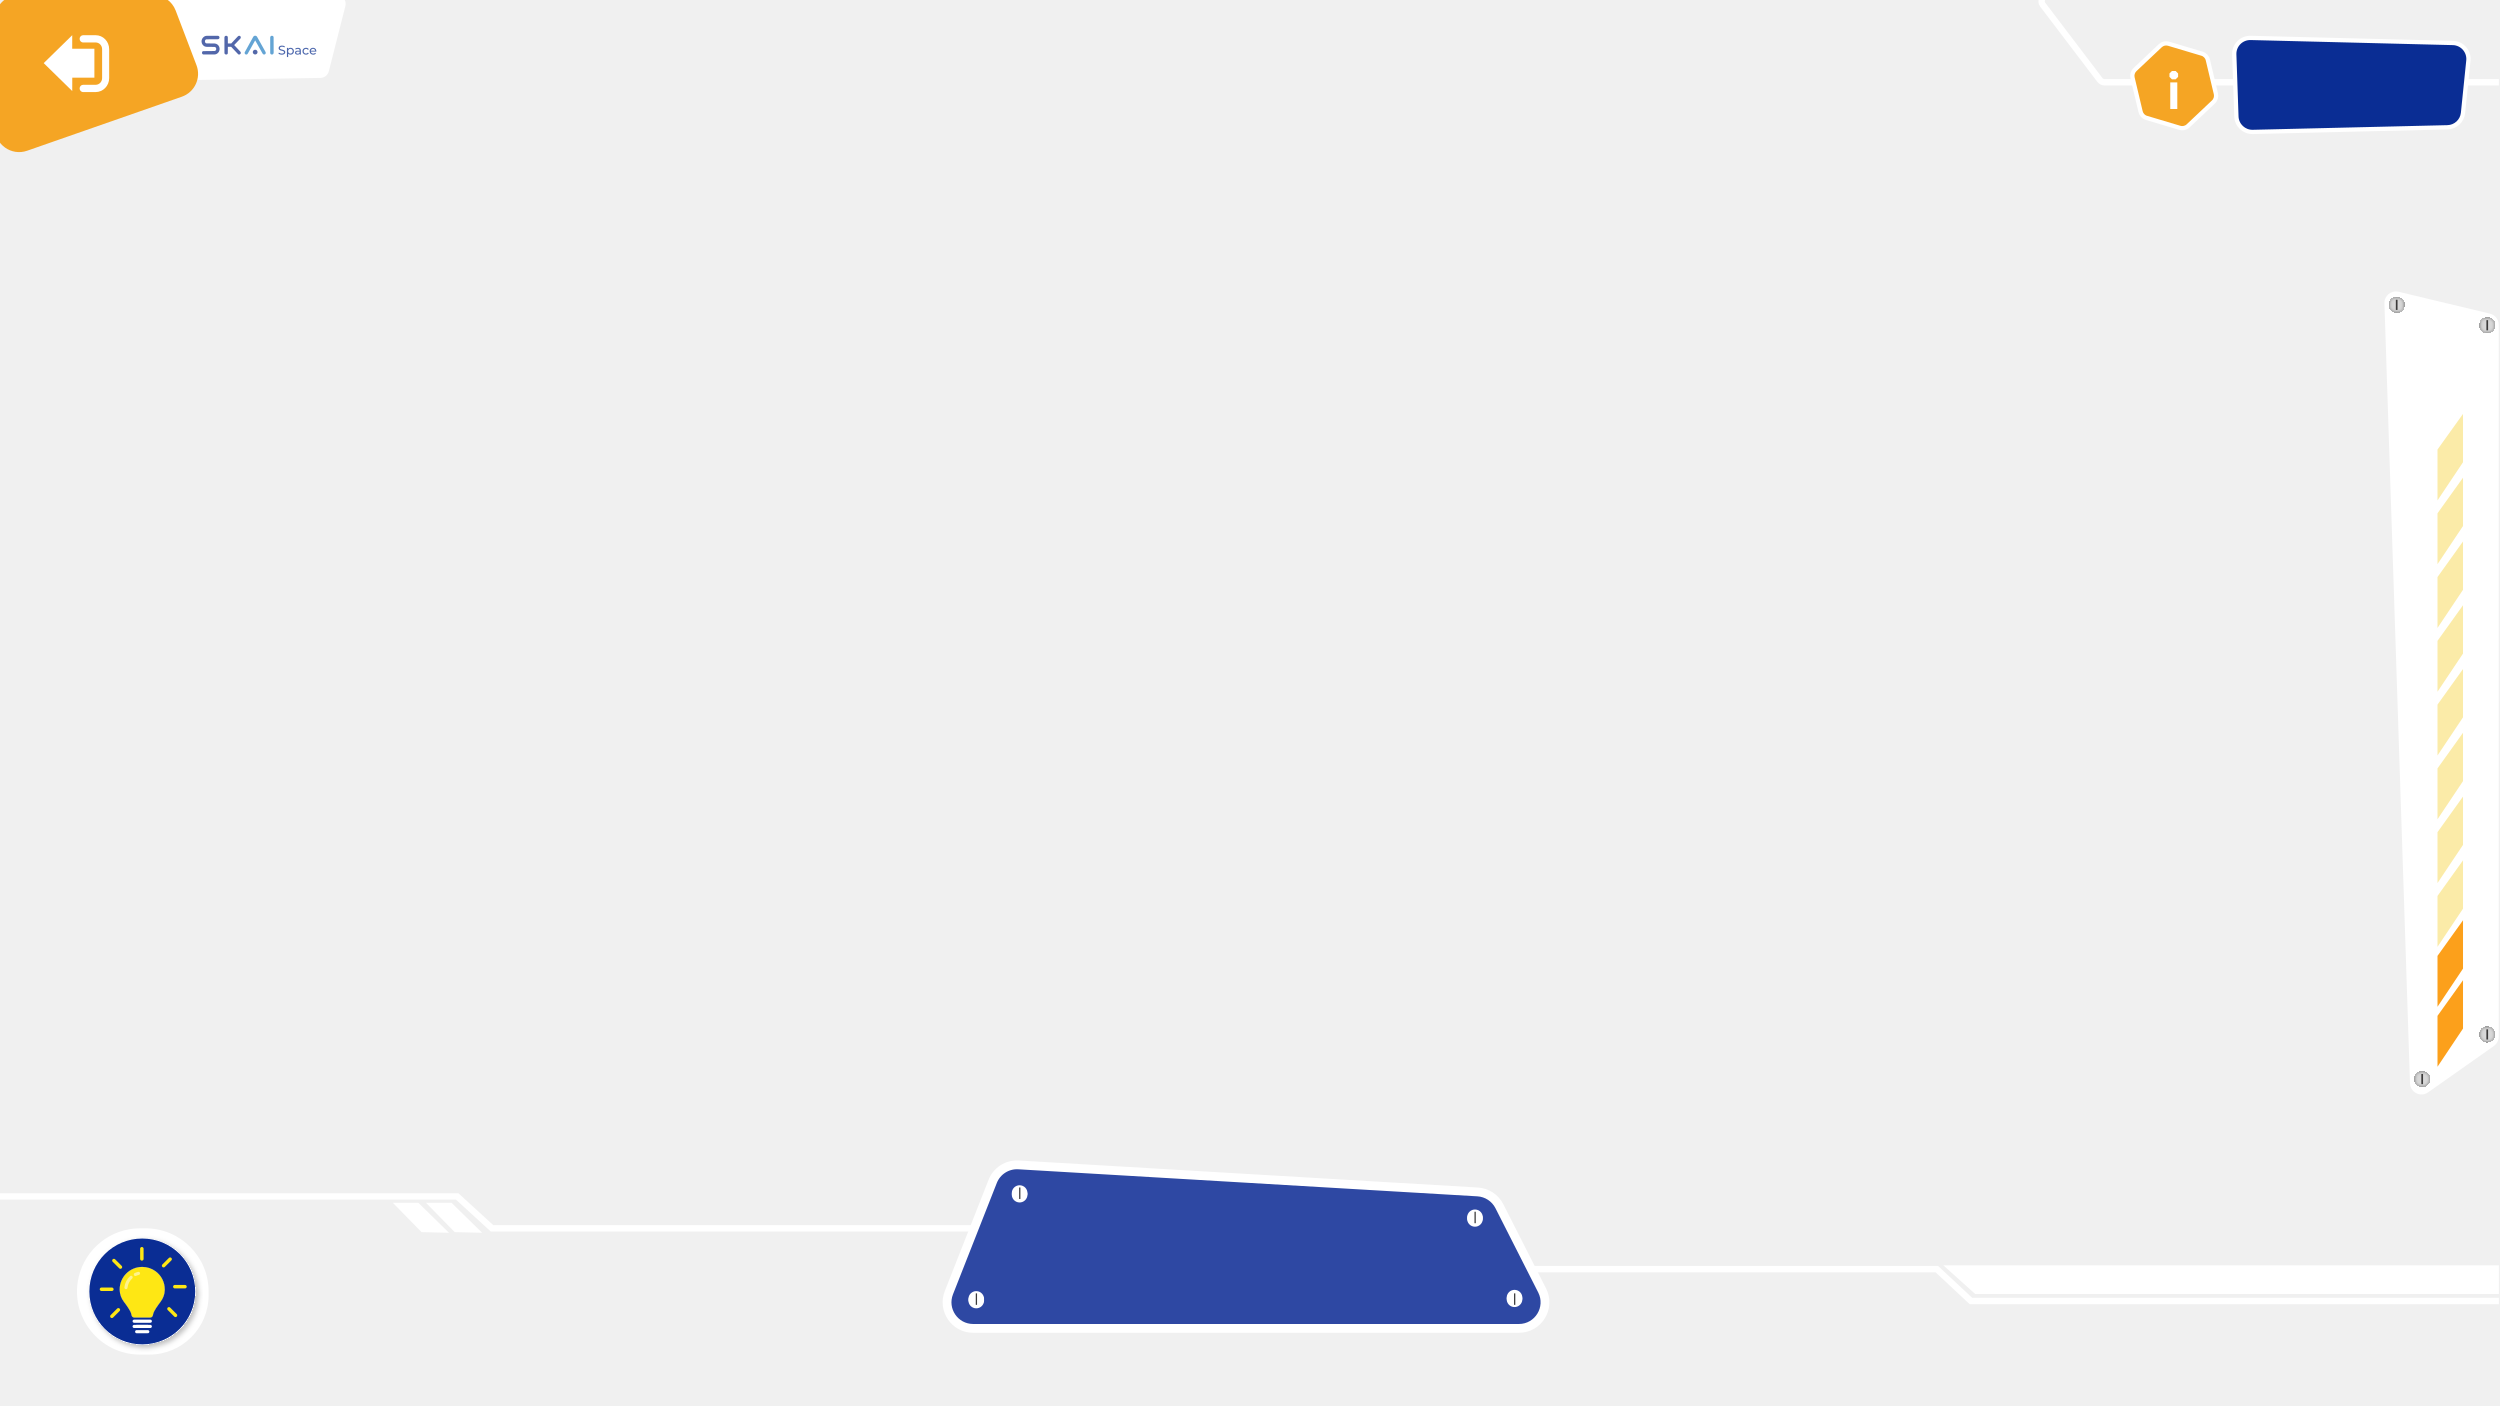
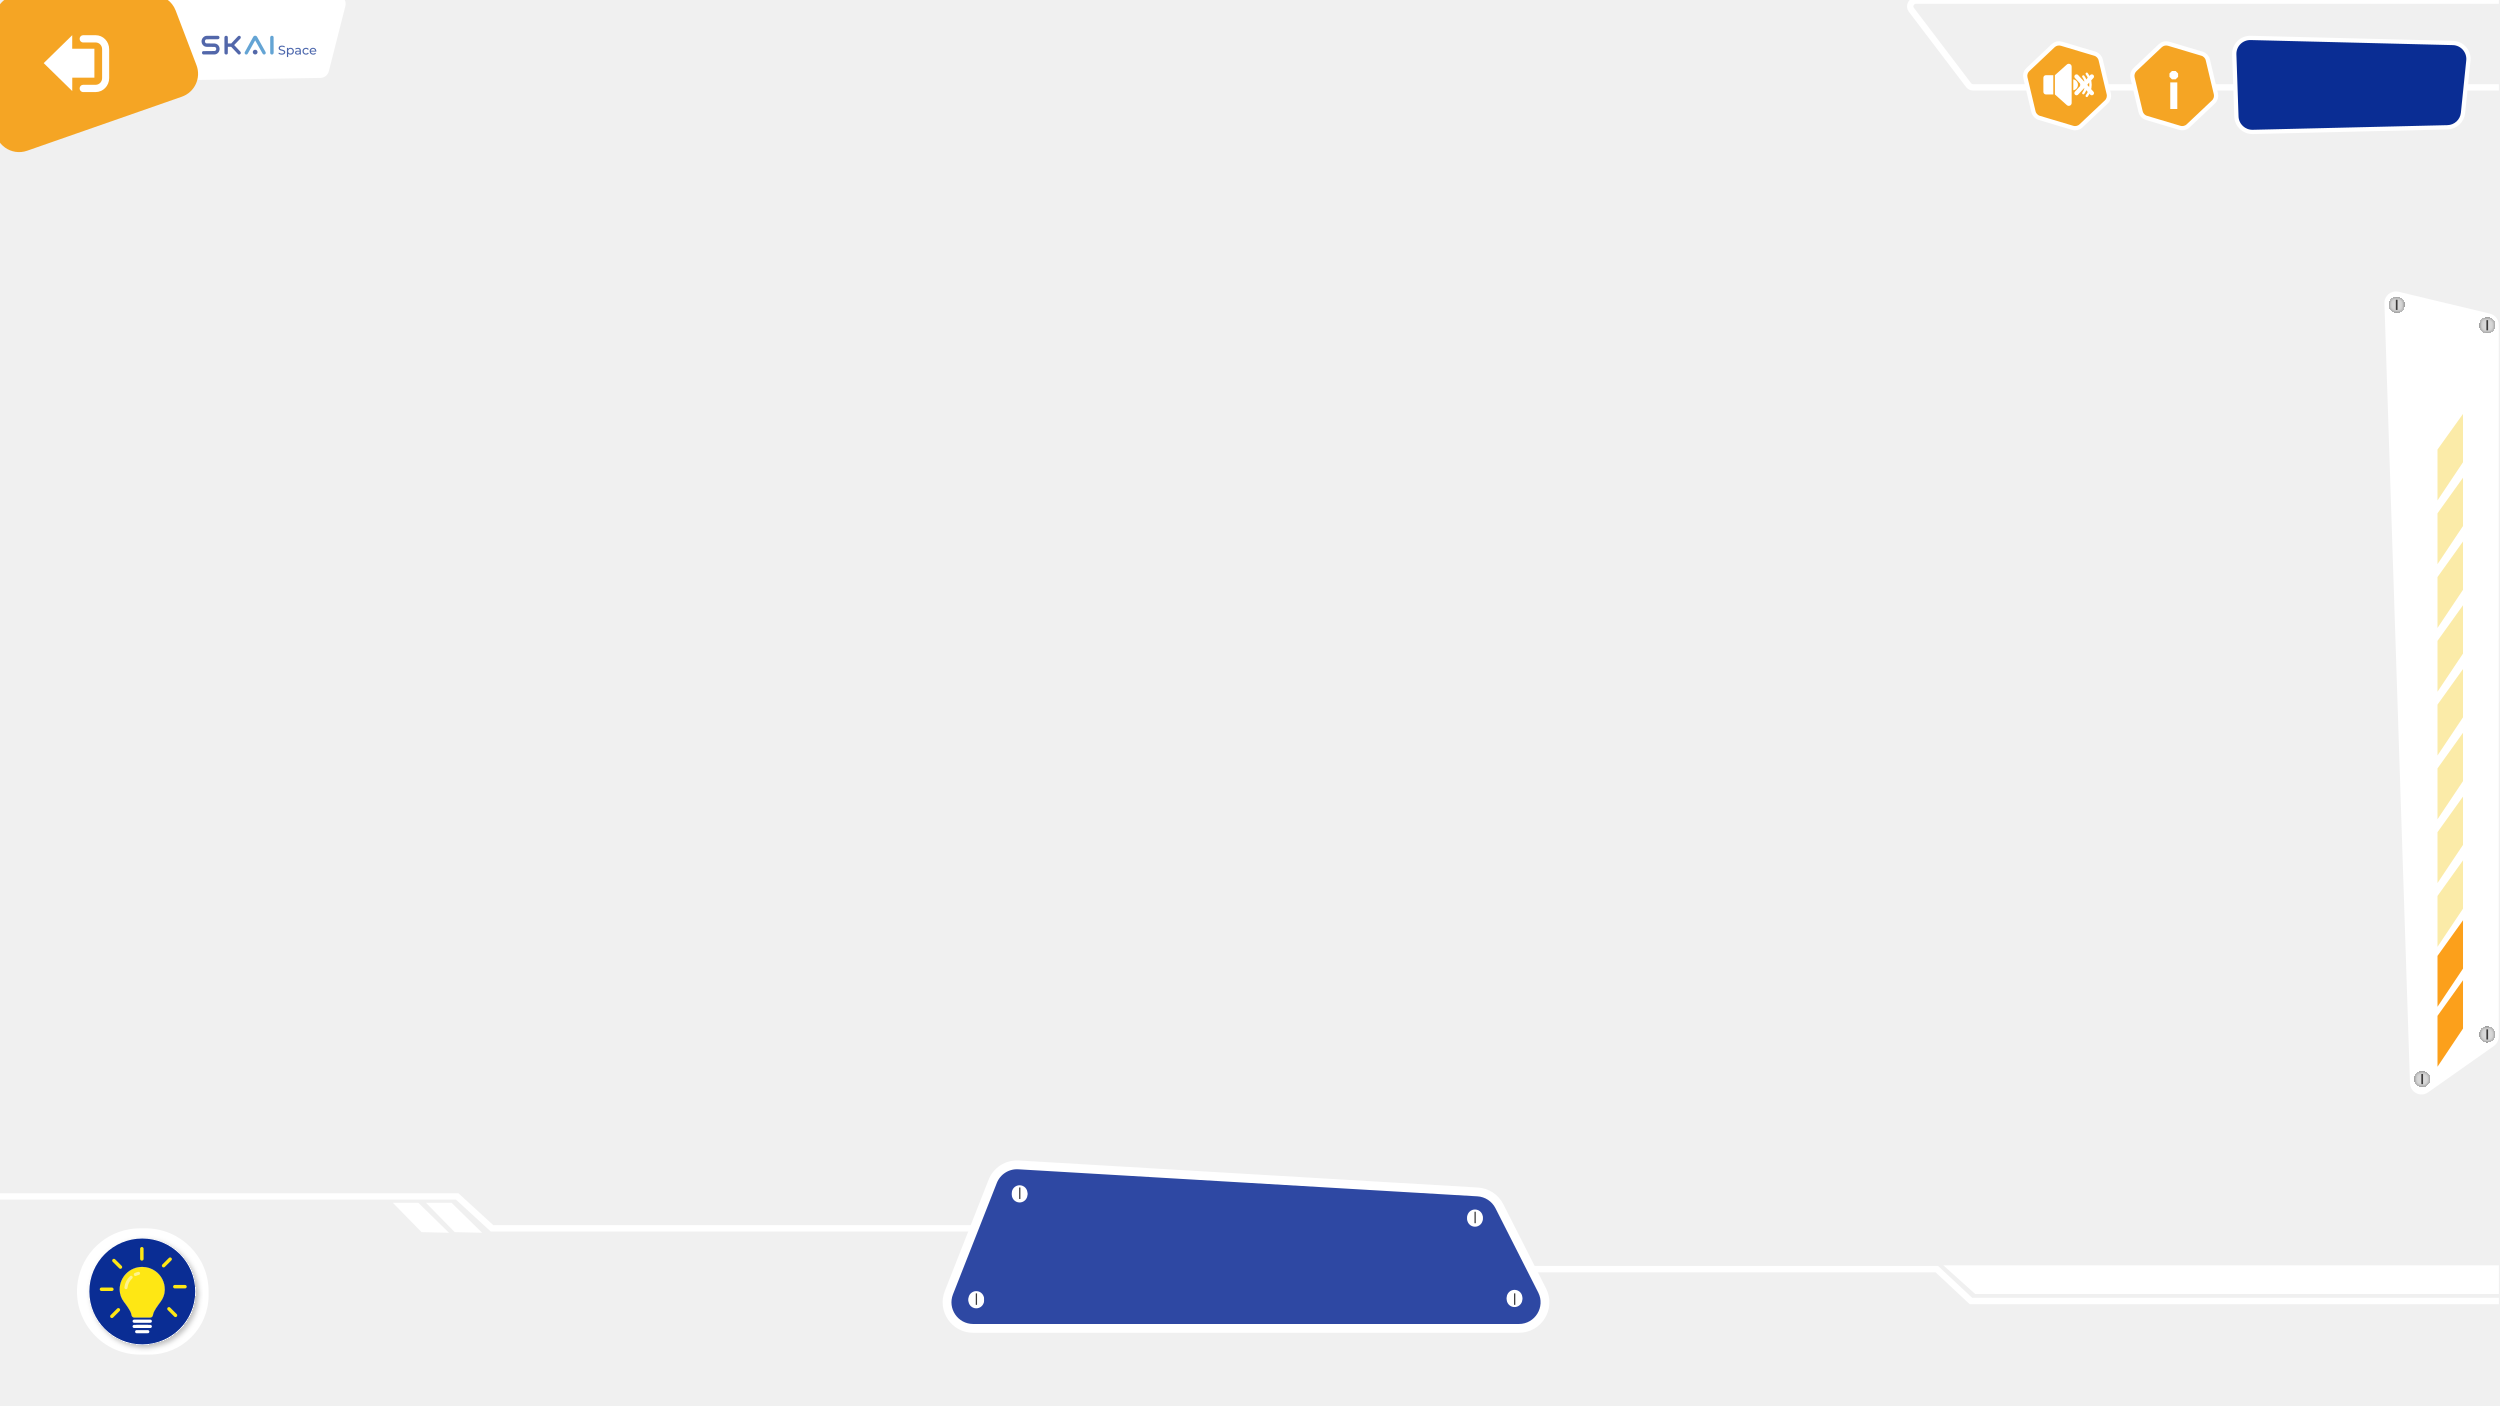
<svg xmlns="http://www.w3.org/2000/svg" width="1960" height="1102" viewBox="0 0 1960 1102" fill="none">
  <g clip-path="url(#clip0_23_752)">
    <path d="M1869.39 237.796C1869.19 231.859 1874.7 227.365 1880.48 228.748L1952.1 245.897C1956.14 246.867 1959 250.487 1959 254.65V812.717C1959 815.644 1957.58 818.389 1955.18 820.075L1903.62 856.398C1897.77 860.521 1889.67 856.49 1889.44 849.335L1869.39 237.796Z" fill="white" data-part="rail" />
    <path d="M1931 806.396L1931 768.502L1911 796.424L1911 836.312L1931 806.396Z" fill="#FCA01B" data-part="rail" />
    <path d="M1931 759.396L1931 721.502L1911 749.424L1911 789.312L1931 759.396Z" fill="#FCA01B" data-part="rail" />
    <path d="M1931 712.396L1931 674.502L1911 702.424L1911 742.312L1931 712.396Z" fill="#FBEBA8" data-part="rail" />
    <path d="M1931 662.396L1931 624.502L1911 652.424L1911 692.312L1931 662.396Z" fill="#FBEBA8" data-part="rail" />
    <path d="M1931 612.396L1931 574.502L1911 602.424L1911 642.312L1931 612.396Z" fill="#FBEBA8" data-part="rail" />
    <path d="M1931 562.396L1931 524.502L1911 552.424L1911 592.312L1931 562.396Z" fill="#FBEBA8" data-part="rail" />
    <path d="M1931 512.396L1931 474.502L1911 502.424L1911 542.312L1931 512.396Z" fill="#FBEBA8" data-part="rail" />
    <path d="M1931 462.396L1931 424.502L1911 452.424L1911 492.312L1931 462.396Z" fill="#FBEBA8" data-part="rail" />
    <path d="M1931 412.396L1931 374.502L1911 402.424L1911 442.312L1931 412.396Z" fill="#FBEBA8" data-part="rail" />
    <path d="M1931 362.396L1931 324.502L1911 352.424L1911 392.312L1931 362.396Z" fill="#FBEBA8" data-part="rail" />
    <path d="M163.556 1012.5C163.556 985.162 141.394 963 114.056 963H109.876C86.854 963 66.871 978.872 61.66 1001.3C54.449 1032.33 78.013 1062 109.876 1062H117.057C142.738 1062 163.556 1041.18 163.556 1015.5V1012.5Z" fill="white" data-part="hint" />
    <g filter="url(#filter0_d_23_752)" data-part="hint">
      <circle cx="41.5" cy="41.5" r="41.5" transform="matrix(-1 0 0 1 153.056 971)" fill="#0A2D94" />
    </g>
    <path d="M121.887 996.66C118.987 994.549 115.412 993.303 111.536 993.297C101.781 993.281 93.867 1001.18 93.867 1010.94C93.867 1011.06 93.868 1011.18 93.871 1011.3C93.939 1014.68 95.132 1017.94 97.192 1020.62C99.153 1023.17 102.344 1027.58 102.904 1029.95L103.223 1031.3C103.45 1032.26 104.31 1032.94 105.3 1032.94H117.711C118.701 1032.94 119.561 1032.26 119.788 1031.3L120.107 1029.95C120.667 1027.58 123.859 1023.17 125.82 1020.62C127.86 1017.96 129.053 1014.74 129.138 1011.39C129.141 1011.28 129.143 1011.16 129.143 1011.05C129.18 1005.13 126.319 999.886 121.887 996.662" fill="#FEE714" data-part="hint" />
    <path d="M121.887 996.66C118.987 994.549 115.412 993.303 111.536 993.297C101.781 993.281 93.867 1001.18 93.867 1010.94C93.867 1011.06 93.868 1011.18 93.871 1011.3C93.939 1014.68 95.132 1017.94 97.192 1020.62C99.153 1023.17 102.344 1027.58 102.904 1029.95L103.223 1031.3C103.45 1032.26 104.31 1032.94 105.3 1032.94H117.711C118.701 1032.94 119.561 1032.26 119.788 1031.3L120.107 1029.95C120.667 1027.58 123.859 1023.17 125.82 1020.62C127.86 1017.96 129.053 1014.74 129.138 1011.39C129.141 1011.28 129.143 1011.16 129.143 1011.05C129.18 1005.13 126.319 999.886 121.887 996.662" stroke="white" stroke-width="0.1" stroke-miterlimit="10" data-part="hint" />
    <path d="M105.161 1035.82H117.849" stroke="white" stroke-width="2.466" stroke-miterlimit="10" stroke-linecap="round" data-part="hint" />
    <path d="M107.137 1039.93H115.873" stroke="white" stroke-width="2.466" stroke-miterlimit="10" stroke-linecap="round" data-part="hint" />
    <path d="M105.161 1039.93H117.849" stroke="white" stroke-width="2.466" stroke-miterlimit="10" stroke-linecap="round" data-part="hint" />
    <path d="M107.137 1044.04H115.873" stroke="white" stroke-width="2.466" stroke-miterlimit="10" stroke-linecap="round" data-part="hint" />
    <g opacity="0.51" data-part="hint">
      <path d="M106.138 999.177C106.911 998.819 107.726 998.535 108.572 998.336" stroke="white" stroke-width="2.466" stroke-linecap="round" stroke-linejoin="round" />
      <path d="M98.75 1009.47C99.089 1006.29 100.583 1003.47 102.802 1001.41" stroke="white" stroke-width="2.466" stroke-linecap="round" stroke-linejoin="round" />
    </g>
    <path d="M111.217 986.995V979" stroke="#FEE714" stroke-width="2.72" stroke-miterlimit="10" stroke-linecap="round" data-part="hint" />
    <path d="M94.421 993.389L89.301 988.268" stroke="#FEE714" stroke-width="2.72" stroke-miterlimit="10" stroke-linecap="round" data-part="hint" />
    <path d="M87.705 1010.78H79.556" stroke="#FEE714" stroke-width="2.72" stroke-miterlimit="10" stroke-linecap="round" data-part="hint" />
    <path d="M92.809 1026.89L87.704 1031.99" stroke="#FEE714" stroke-width="2.72" stroke-miterlimit="10" stroke-linecap="round" data-part="hint" />
    <path d="M132.476 1026.12L137.593 1031.24" stroke="#FEE714" stroke-width="2.72" stroke-miterlimit="10" stroke-linecap="round" data-part="hint" />
    <path d="M137.052 1008.76H145.032" stroke="#FEE714" stroke-width="2.72" stroke-miterlimit="10" stroke-linecap="round" data-part="hint" />
    <path d="M128.263 992.305L133.384 987.184" stroke="#FEE714" stroke-width="2.72" stroke-miterlimit="10" stroke-linecap="round" data-part="hint" />
-     <path d="M1605.11 -3.5H2114C2116.49 -3.5 2118.5 -1.485 2118.5 1V60C2118.5 62.485 2116.49 64.5 2114 64.5H1649.95C1648.54 64.5 1647.22 63.842 1646.36 62.723L1601.53 3.723C1599.28 0.76 1601.39 -3.5 1605.11 -3.5Z" stroke="white" stroke-width="5" data-part="deco-top" />
+     <g data-part="deco-top" data-grafted="speaker">
+       <path d="M1605.11 -3.5H2114C2116.49 -3.5 2118.5 -1.485 2118.5 1V60C2118.5 62.485 2116.49 64.5 2114 64.5H1649.95C1648.54 64.5 1647.22 63.842 1646.36 62.723L1601.53 3.723C1599.28 0.76 1601.39 -3.5 1605.11 -3.5Z" stroke="white" stroke-width="5" transform="translate(-103 4)" />
+     </g>
    <path d="M1700.18 34.275L1726.35 42.093C1728.64 42.777 1730.39 44.631 1730.94 46.956L1737.26 73.525C1737.81 75.85 1737.08 78.294 1735.34 79.935L1715.49 98.687C1713.75 100.328 1711.27 100.918 1708.98 100.234L1682.81 92.416C1680.52 91.732 1678.77 89.878 1678.22 87.553L1671.91 60.982C1671.36 58.657 1672.09 56.214 1673.82 54.573L1693.68 35.821C1695.41 34.18 1697.89 33.591 1700.18 34.275Z" fill="#F5A524" stroke="white" stroke-width="3.345" data-part="info" />
    <path d="M1700.86 60.273V57.597L1702.78 55.674H1705.71L1707.63 57.597V60.273L1705.71 62.196H1702.78L1700.86 60.273ZM1701.48 64.621H1707V85.442H1701.48V64.621Z" fill="white" data-part="info" />
    <path d="M1764.51 29.722L1923.05 33.7C1930.35 33.883 1935.96 40.25 1935.21 47.52L1931 88.537C1930.35 94.821 1925.13 99.644 1918.82 99.794L1766.17 103.429C1759.3 103.592 1753.58 98.193 1753.34 91.322L1751.66 42.693C1751.41 35.477 1757.29 29.541 1764.51 29.722Z" fill="#0A2D94" stroke="white" stroke-width="3.345" data-part="timer" />
    <path d="M0 938H358.419L385.738 963H813" stroke="white" stroke-width="5" data-part="deco-bottom" />
    <path d="M1167.56 995H1518.48L1545.23 1020H1963.56" stroke="white" stroke-width="5" data-part="deco-bottom" />
    <path d="M356.5 965.99L378 966.5L354 943H334L356.5 965.99Z" fill="white" data-part="extra" />
    <path d="M330.5 965.99L352 966.5L328 943H308L330.5 965.99Z" fill="white" data-part="extra" />
    <path d="M1548.56 1014.5H2011.08L2012.56 992H1523.56L1548.56 1014.5Z" fill="white" data-part="deco-bottom" />
    <path d="M778.271 926.206C781.511 917.973 789.677 912.755 798.509 913.275L1158.46 934.478C1165.72 934.905 1172.21 939.154 1175.5 945.639L1209.05 1011.74C1215.95 1025.35 1206.07 1041.46 1190.81 1041.46H762.957C748.535 1041.46 738.642 1026.93 743.922 1013.51L778.271 926.206Z" fill="#2E48A3" stroke="white" stroke-width="6.91" data-part="cta" />
    <path d="M1188.8 1011.41C1192.1 1012.19 1194.14 1015.5 1193.36 1018.8C1192.58 1022.1 1189.27 1024.14 1185.97 1023.36C1182.67 1022.58 1180.63 1019.27 1181.41 1015.97C1182.19 1012.68 1185.5 1010.63 1188.8 1011.41Z" fill="white" data-part="cta" />
    <path d="M1188.8 1012.63C1192.1 1013.41 1194.14 1016.71 1193.36 1020.01C1192.58 1023.31 1189.27 1025.36 1185.97 1024.58C1182.67 1023.8 1180.63 1020.49 1181.41 1017.19C1182.19 1013.89 1185.5 1011.85 1188.8 1012.63Z" fill="white" data-part="cta" />
    <path d="M1187.4 1017.97C1189.66 1017.97 1191.49 1019.27 1191.49 1020.88C1191.49 1022.49 1189.66 1023.79 1187.4 1023.79C1185.14 1023.79 1183.31 1022.49 1183.31 1020.88C1183.31 1019.27 1185.14 1017.97 1187.4 1017.97Z" fill="white" data-part="cta" />
    <path d="M766.796 1012.41C770.095 1013.19 772.139 1016.49 771.359 1019.79C770.58 1023.09 767.274 1025.14 763.974 1024.36C760.675 1023.58 758.632 1020.27 759.411 1016.97C760.19 1013.67 763.496 1011.63 766.796 1012.41Z" fill="white" data-part="cta" />
    <path d="M766.796 1013.63C770.095 1014.4 772.139 1017.71 771.359 1021.01C770.58 1024.31 767.274 1026.35 763.974 1025.57C760.675 1024.8 758.632 1021.49 759.411 1018.19C760.19 1014.89 763.496 1012.85 766.796 1013.63Z" fill="white" data-part="cta" />
    <path d="M765.387 1018.98C767.644 1018.98 769.475 1020.28 769.475 1021.89C769.475 1023.5 767.644 1024.8 765.387 1024.8C763.129 1024.8 761.298 1023.5 761.298 1021.89C761.298 1020.28 763.129 1018.98 765.387 1018.98Z" fill="white" data-part="cta" />
    <rect width="1" height="9" transform="matrix(-1 8.74228e-08 8.74228e-08 1 766 1014)" fill="#3C3B3B" data-part="cta" />
    <path d="M800.796 929.407C804.095 930.186 806.139 933.493 805.359 936.792C804.58 940.092 801.274 942.135 797.974 941.356C794.675 940.577 792.632 937.27 793.411 933.971C794.19 930.671 797.496 928.628 800.796 929.407Z" fill="white" data-part="cta" />
    <path d="M800.796 930.624C804.095 931.403 806.139 934.709 805.359 938.009C804.58 941.309 801.274 943.352 797.974 942.573C794.675 941.794 792.632 938.487 793.411 935.188C794.19 931.888 797.496 929.845 800.796 930.624Z" fill="white" data-part="cta" />
    <path d="M799.387 935.977C801.644 935.977 803.475 937.28 803.475 938.888C803.475 940.495 801.644 941.799 799.387 941.799C797.129 941.799 795.298 940.495 795.298 938.888C795.298 937.28 797.129 935.977 799.387 935.977Z" fill="white" data-part="cta" />
    <rect width="1" height="9" transform="matrix(-1 8.74228e-08 8.74228e-08 1 800 931)" fill="#3C3B3B" data-part="cta" />
    <path d="M1157.8 948.413C1161.1 949.192 1163.14 952.499 1162.36 955.798C1161.58 959.098 1158.27 961.141 1154.97 960.362C1151.67 959.583 1149.63 956.276 1150.41 952.977C1151.19 949.677 1154.5 947.634 1157.8 948.413Z" fill="white" data-part="cta" />
    <path d="M1157.8 949.63C1161.1 950.409 1163.14 953.715 1162.36 957.015C1161.58 960.314 1158.27 962.358 1154.97 961.578C1151.67 960.799 1149.63 957.493 1150.41 954.193C1151.19 950.894 1154.5 948.851 1157.8 949.63Z" fill="white" data-part="cta" />
    <path d="M1156.4 954.969C1158.66 954.969 1160.49 956.272 1160.49 957.88C1160.49 959.488 1158.66 960.791 1156.4 960.791C1154.14 960.791 1152.31 959.488 1152.31 957.88C1152.31 956.272 1154.14 954.969 1156.4 954.969Z" fill="white" data-part="cta" />
    <rect width="1" height="9" transform="matrix(-1 8.74228e-08 8.74228e-08 1 1157 950)" fill="#3C3B3B" data-part="cta" />
    <rect width="1" height="9" transform="matrix(-1 8.74228e-08 8.74228e-08 1 1188 1014)" fill="#3C3B3B" data-part="cta" />
    <g filter="url(#filter1_i_23_752)" data-part="rail">
      <circle cx="1950" cy="811" r="6" fill="#D9D9D9" />
    </g>
    <rect x="1949.33" y="806.998" width="1.333" height="8" fill="#3C3B3B" data-part="rail" />
    <g filter="url(#filter2_i_23_752)" data-part="rail">
      <circle cx="1899" cy="846" r="6" fill="#D9D9D9" />
    </g>
    <rect x="1898.33" y="841.998" width="1.333" height="8" fill="#3C3B3B" data-part="rail" />
    <g filter="url(#filter3_i_23_752)" data-part="rail">
      <circle cx="6" cy="6" r="6" transform="matrix(-1 0 0 1 1885 233)" fill="#D9D9D9" />
    </g>
    <rect width="1.333" height="8" transform="matrix(-1 0 0 1 1879.67 234.998)" fill="#3C3B3B" data-part="rail" />
    <g filter="url(#filter4_i_23_752)" data-part="rail">
      <circle cx="6" cy="6" r="6" transform="matrix(-1 0 0 1 1956 249)" fill="#D9D9D9" />
    </g>
    <rect width="1.333" height="8" transform="matrix(-1 0 0 1 1950.67 250.998)" fill="#3C3B3B" data-part="rail" />
    <path d="M74 3C74 -0.866 77.134 -4 81 -4H264.001C268.566 -4 271.909 0.298 270.786 4.722L257.817 55.811C257.04 58.874 254.307 61.036 251.147 61.088L81.115 63.883C77.205 63.947 74 60.795 74 56.884V3Z" fill="white" data-part="back" />
    <path d="M-4 15C-4 4.507 4.507 -4 15 -4H119.955C127.839 -4 134.904 0.869 137.71 8.236L154.045 51.116C157.854 61.117 152.657 72.289 142.554 75.817L21.265 118.177C8.913 122.49 -4 113.322 -4 100.239V15Z" fill="#F5A524" data-part="back" />
    <path d="M34.269 49.483L56.635 27.588L56.602 38.182L74.003 38.182L74.003 60.884L56.655 60.884L56.635 71.383L34.269 49.483Z" fill="white" data-part="back" />
    <path d="M65.187 27.599L74.981 27.599C80.828 27.599 85.587 32.502 85.587 38.529L85.587 61.253C85.587 67.278 80.828 72.184 74.981 72.184L65.187 72.184C63.662 72.184 62.42 70.907 62.42 69.334C62.42 67.757 63.661 66.481 65.187 66.481L74.981 66.481C77.779 66.481 80.053 64.134 80.053 61.252L80.053 38.529C80.053 35.649 77.779 33.3 74.981 33.3L65.187 33.3C63.662 33.3 62.42 32.023 62.42 30.446C62.421 28.876 63.662 27.599 65.187 27.599Z" fill="white" data-part="back" />
    <path d="M168.281 42.695L159.459 42.716C158.8 42.717 158.411 41.998 158.372 41.52C158.325 40.951 158.609 40.091 159.327 40.083L168.197 39.989C169.057 39.98 169.519 39.099 169.525 38.391C169.53 37.651 169.057 36.806 168.202 36.795L161.766 36.714C160.17 36.693 158.814 35.363 158.303 34.043C157.692 32.46 158.025 30.727 159.118 29.54C159.905 28.684 160.857 28.079 162.055 28.08L170.923 28.088C171.673 28.088 172.134 28.895 172.082 29.489C172.016 30.244 171.47 30.768 170.655 30.773L161.925 30.82C161.108 30.824 160.68 31.729 160.672 32.371C160.664 33.096 161.09 34.005 161.942 34.016L168.21 34.099C169.756 34.119 171.238 35.178 171.818 36.589C172.369 37.928 172.308 39.399 171.522 40.697C170.949 41.644 169.72 42.692 168.281 42.696V42.695Z" fill="#5267AA" data-part="back" />
    <path d="M183.583 35.316L188.357 40.423C188.874 40.976 188.932 41.694 188.536 42.239C188.173 42.741 187.201 43.025 186.69 42.486L181.204 36.689L178.642 36.709L178.591 41.727C178.584 42.431 177.863 42.752 177.284 42.746C176.719 42.741 175.972 42.332 175.971 41.594L175.943 29.442C175.942 28.661 176.484 28.125 177.16 28.051C177.79 27.984 178.594 28.404 178.6 29.158L178.647 34.087L181.29 34.071L183.529 31.645L186.385 28.628C186.898 28.084 187.603 27.788 188.274 28.277C188.825 28.678 188.966 29.546 188.495 30.211L183.583 35.316Z" fill="#5267AA" data-part="back" />
    <path d="M200.045 31.661L194.235 42.056C193.873 42.703 193.148 42.93 192.576 42.679C191.987 42.42 191.517 41.611 191.89 40.935L198.478 28.988C198.826 28.359 199.352 28.013 199.979 28C200.604 27.988 201.218 28.265 201.57 28.894L208.165 40.707C208.566 41.426 208.351 42.175 207.748 42.561C207.106 42.972 206.274 42.732 205.879 42.03L200.047 31.663L200.045 31.661Z" fill="#64A4D4" data-part="logo" />
    <path d="M214.542 41.249C214.545 42.117 214.048 42.663 213.359 42.753C212.67 42.842 211.853 42.4 211.852 41.561L211.835 29.459C211.835 28.663 212.3 28.139 212.973 28.05C213.644 27.96 214.502 28.346 214.505 29.177L214.542 41.249Z" fill="#63A4D4" data-part="logo" />
    <path d="M200.053 42.718C201.084 42.718 201.92 41.882 201.92 40.851C201.92 39.82 201.084 38.984 200.053 38.984C199.022 38.984 198.186 39.82 198.186 40.851C198.186 41.882 199.022 42.718 200.053 42.718Z" fill="#5368A9" data-part="logo" />
    <path d="M220.952 42.878C220.422 42.878 219.914 42.796 219.43 42.635C218.947 42.472 218.565 42.262 218.286 42.004L218.655 41.228C218.92 41.461 219.258 41.652 219.67 41.805C220.081 41.957 220.509 42.034 220.952 42.034C221.357 42.034 221.685 41.987 221.936 41.894C222.188 41.801 222.373 41.674 222.493 41.511C222.612 41.348 222.672 41.165 222.672 40.959C222.672 40.72 222.594 40.529 222.438 40.383C222.281 40.236 222.08 40.119 221.831 40.03C221.583 39.94 221.309 39.863 221.01 39.796C220.712 39.73 220.412 39.651 220.11 39.562C219.809 39.472 219.534 39.357 219.286 39.219C219.037 39.079 218.837 38.892 218.684 38.657C218.532 38.421 218.456 38.117 218.456 37.746C218.456 37.375 218.55 37.059 218.739 36.757C218.927 36.456 219.22 36.214 219.614 36.032C220.008 35.85 220.51 35.758 221.12 35.758C221.525 35.758 221.926 35.811 222.324 35.917C222.722 36.023 223.066 36.175 223.358 36.374L223.03 37.17C222.731 36.971 222.417 36.827 222.085 36.736C221.754 36.647 221.432 36.602 221.12 36.602C220.728 36.602 220.408 36.651 220.156 36.751C219.904 36.85 219.72 36.982 219.604 37.149C219.487 37.315 219.429 37.501 219.429 37.706C219.429 37.952 219.507 38.147 219.663 38.293C219.818 38.439 220.021 38.556 220.269 38.641C220.518 38.728 220.792 38.805 221.09 38.875C221.389 38.945 221.689 39.022 221.99 39.109C222.292 39.196 222.567 39.308 222.815 39.448C223.063 39.587 223.264 39.772 223.416 40.005C223.569 40.236 223.645 40.535 223.645 40.9C223.645 41.264 223.55 41.577 223.357 41.88C223.164 42.181 222.868 42.424 222.467 42.605C222.067 42.787 221.561 42.879 220.951 42.879L220.952 42.878Z" fill="#4B66AC" data-part="logo" />
    <path d="M224.959 44.723V37.524H225.874V38.947L225.815 40.17L225.914 41.393V44.725H224.96L224.959 44.723ZM227.754 42.854C227.317 42.854 226.918 42.753 226.556 42.55C226.194 42.348 225.905 42.048 225.691 41.65C225.475 41.252 225.368 40.755 225.368 40.158C225.368 39.561 225.472 39.064 225.68 38.666C225.889 38.268 226.174 37.97 226.535 37.771C226.896 37.572 227.302 37.473 227.753 37.473C228.27 37.473 228.728 37.585 229.125 37.811C229.522 38.038 229.837 38.35 230.07 38.751C230.301 39.152 230.418 39.621 230.418 40.158C230.418 40.695 230.301 41.165 230.07 41.57C229.837 41.974 229.523 42.289 229.125 42.515C228.727 42.741 228.27 42.854 227.753 42.854H227.754ZM227.674 42.019C228.013 42.019 228.315 41.942 228.584 41.79C228.853 41.637 229.065 41.42 229.22 41.138C229.376 40.856 229.454 40.53 229.454 40.158C229.454 39.786 229.377 39.453 229.22 39.178C229.064 38.903 228.852 38.689 228.584 38.537C228.315 38.384 228.013 38.308 227.674 38.308C227.335 38.308 227.043 38.384 226.774 38.537C226.505 38.689 226.293 38.903 226.138 39.178C225.982 39.453 225.904 39.779 225.904 40.158C225.904 40.537 225.982 40.856 226.138 41.138C226.293 41.42 226.507 41.637 226.774 41.79C227.043 41.942 227.343 42.019 227.674 42.019Z" fill="#4B66AC" data-part="logo" />
    <path d="M233.234 42.854C232.842 42.854 232.5 42.788 232.205 42.655C231.91 42.523 231.682 42.338 231.523 42.102C231.364 41.867 231.284 41.601 231.284 41.302C231.284 41.004 231.351 40.759 231.488 40.526C231.624 40.295 231.847 40.109 232.154 39.969C232.462 39.83 232.878 39.761 233.402 39.761H235.072V40.448H233.442C232.965 40.448 232.643 40.528 232.478 40.687C232.312 40.846 232.229 41.038 232.229 41.264C232.229 41.522 232.331 41.729 232.537 41.885C232.743 42.042 233.027 42.119 233.392 42.119C233.756 42.119 234.063 42.039 234.332 41.88C234.6 41.721 234.794 41.49 234.913 41.185L235.102 41.841C234.977 42.153 234.754 42.4 234.436 42.582C234.118 42.764 233.717 42.856 233.233 42.856L233.234 42.854ZM234.964 42.794V41.681L234.915 41.472V39.572C234.915 39.168 234.797 38.855 234.562 38.632C234.326 38.41 233.973 38.299 233.503 38.299C233.191 38.299 232.886 38.35 232.587 38.453C232.289 38.555 232.037 38.693 231.831 38.865L231.433 38.149C231.704 37.93 232.031 37.762 232.413 37.647C232.794 37.531 233.194 37.473 233.611 37.473C234.334 37.473 234.891 37.648 235.282 38C235.672 38.352 235.869 38.888 235.869 39.611V42.793H234.964V42.794Z" fill="#4B66AC" data-part="logo" />
    <path d="M239.935 42.854C239.398 42.854 238.919 42.738 238.499 42.507C238.077 42.275 237.747 41.956 237.51 41.552C237.27 41.148 237.151 40.684 237.151 40.16C237.151 39.636 237.27 39.172 237.51 38.767C237.749 38.363 238.078 38.046 238.499 37.817C238.92 37.588 239.398 37.475 239.935 37.475C240.412 37.475 240.839 37.569 241.212 37.758C241.587 37.947 241.877 38.227 242.083 38.598L241.357 39.065C241.185 38.806 240.974 38.616 240.726 38.493C240.478 38.371 240.21 38.31 239.926 38.31C239.581 38.31 239.273 38.386 239.002 38.539C238.73 38.691 238.514 38.905 238.355 39.18C238.196 39.455 238.116 39.781 238.116 40.16C238.116 40.539 238.196 40.866 238.355 41.144C238.514 41.422 238.73 41.638 239.002 41.79C239.273 41.943 239.582 42.019 239.926 42.019C240.21 42.019 240.478 41.958 240.726 41.836C240.974 41.713 241.185 41.523 241.357 41.264L242.083 41.722C241.877 42.086 241.587 42.367 241.212 42.562C240.837 42.757 240.412 42.856 239.935 42.856V42.854Z" fill="#4B66AC" data-part="logo" />
    <path d="M245.583 42.854C245.019 42.854 244.524 42.738 244.096 42.507C243.668 42.275 243.337 41.956 243.102 41.552C242.867 41.148 242.749 40.684 242.749 40.16C242.749 39.636 242.863 39.172 243.092 38.767C243.32 38.363 243.635 38.046 244.037 37.817C244.438 37.588 244.89 37.475 245.394 37.475C245.899 37.475 246.355 37.587 246.747 37.813C247.137 38.038 247.445 38.355 247.666 38.762C247.888 39.17 248 39.645 248 40.19C248 40.23 247.998 40.276 247.994 40.329C247.99 40.382 247.987 40.431 247.979 40.478H243.494V39.791H247.481L247.093 40.031C247.1 39.692 247.03 39.391 246.884 39.126C246.738 38.861 246.537 38.654 246.283 38.504C246.028 38.355 245.73 38.28 245.393 38.28C245.056 38.28 244.766 38.355 244.507 38.504C244.249 38.652 244.047 38.862 243.901 39.13C243.755 39.398 243.683 39.705 243.683 40.05V40.209C243.683 40.561 243.764 40.874 243.926 41.149C244.088 41.424 244.315 41.638 244.607 41.79C244.899 41.943 245.234 42.019 245.612 42.019C245.923 42.019 246.206 41.966 246.462 41.86C246.717 41.754 246.941 41.595 247.133 41.383L247.661 42C247.422 42.278 247.126 42.491 246.771 42.636C246.417 42.782 246.02 42.854 245.583 42.854Z" fill="#4B66AC" data-part="logo" />
+     <g data-part="sound">
+       <g transform="translate(-869.000 -305.000) scale(1)">
+         <path d="M2485.18 339.275L2511.35 347.093C2513.64 347.777 2515.39 349.631 2515.94 351.956L2522.26 378.525C2522.81 380.85 2522.08 383.294 2520.34 384.935L2500.49 403.687C2498.75 405.328 2496.27 405.918 2493.98 405.234L2467.81 397.416C2465.52 396.732 2463.77 394.878 2463.22 392.553L2456.91 365.982C2456.36 363.657 2457.09 361.214 2458.82 359.573L2478.68 340.821C2480.41 339.18 2482.89 338.591 2485.18 339.275Z" fill="#F5A524" stroke="white" stroke-width="3.345" />
+         <path d="M2471 365.962V377.038C2471 378.157 2471.91 379.064 2473.03 379.064H2478.78V363.936H2473.03C2471.91 363.936 2471 364.843 2471 365.962Z" fill="white" />
+         <path d="M2489.41 355.579L2480.05 363.935V371.5V379.065L2489.41 387.421C2490.87 388.723 2493.18 387.688 2493.18 385.733V357.267C2493.18 355.312 2490.87 354.277 2489.41 355.579Z" fill="white" />
+         <path d="M2494.46 367.195V375.805C2496.53 375.465 2498.11 373.668 2498.11 371.5C2498.11 369.332 2496.53 367.535 2494.46 367.195Z" fill="white" class="sound-wave" />
+         <path d="M2500.22 366.653C2499.91 366.236 2499.32 366.146 2498.91 366.453C2498.49 366.759 2498.4 367.346 2498.71 367.764C2499.51 368.852 2499.93 370.144 2499.93 371.5C2499.93 372.856 2499.51 374.148 2498.71 375.237C2498.4 375.654 2498.49 376.241 2498.91 376.547C2499.07 376.67 2499.27 376.73 2499.46 376.73C2499.75 376.73 2500.03 376.597 2500.22 376.347C2501.26 374.934 2501.81 373.258 2501.81 371.5C2501.81 369.742 2501.26 368.066 2500.22 366.653Z" fill="white" class="sound-wave" />
+         <path d="M2503.08 364.386C2502.77 363.973 2502.18 363.89 2501.76 364.201C2501.35 364.512 2501.27 365.1 2501.58 365.514C2502.89 367.25 2503.58 369.32 2503.58 371.5C2503.58 373.68 2502.89 375.75 2501.58 377.486C2501.27 377.9 2501.35 378.487 2501.76 378.799C2501.93 378.926 2502.13 378.987 2502.33 378.987C2502.61 378.987 2502.89 378.858 2503.08 378.614C2504.63 376.55 2505.45 374.09 2505.45 371.5C2505.45 368.91 2504.63 366.45 2503.08 364.386Z" fill="white" class="sound-wave" />
+         <path d="M2508.07 366.535C2507.54 364.994 2506.77 363.553 2505.78 362.251C2505.47 361.839 2504.88 361.759 2504.47 362.073C2504.05 362.387 2503.97 362.975 2504.29 363.387C2505.16 364.529 2505.83 365.793 2506.3 367.144C2506.78 368.542 2507.02 370.007 2507.02 371.5C2507.02 372.993 2506.78 374.458 2506.3 375.856C2505.83 377.207 2505.16 378.471 2504.29 379.613C2503.97 380.025 2504.05 380.613 2504.47 380.927C2504.64 381.056 2504.84 381.119 2505.03 381.119C2505.32 381.119 2505.6 380.991 2505.78 380.749C2506.77 379.447 2507.54 378.006 2508.07 376.465C2508.62 374.871 2508.9 373.2 2508.9 371.5C2508.9 369.8 2508.62 368.129 2508.07 366.535Z" fill="white" class="sound-wave" />
+         <path class="sound-mute" d="M2497 365L2509 378M2509 365L2497 378" stroke="white" stroke-width="3.4" stroke-linecap="round" fill="none" />
+       </g>
+     </g>
  </g>
  <defs>
    <filter id="filter0_d_23_752" x="68.056" y="969" width="91" height="91" filterUnits="userSpaceOnUse" color-interpolation-filters="sRGB">
      <feFlood flood-opacity="0" result="BackgroundImageFix" />
      <feColorMatrix in="SourceAlpha" type="matrix" values="0 0 0 0 0 0 0 0 0 0 0 0 0 0 0 0 0 0 127 0" result="hardAlpha" />
      <feOffset dx="2" dy="2" />
      <feGaussianBlur stdDeviation="2" />
      <feComposite in2="hardAlpha" operator="out" />
      <feColorMatrix type="matrix" values="0 0 0 0 0 0 0 0 0 0 0 0 0 0 0 0 0 0 0.25 0" />
      <feBlend mode="normal" in2="BackgroundImageFix" result="effect1_dropShadow_23_752" />
      <feBlend mode="normal" in="SourceGraphic" in2="effect1_dropShadow_23_752" result="shape" />
    </filter>
    <filter id="filter1_i_23_752" x="1944" y="805" width="12" height="12" filterUnits="userSpaceOnUse" color-interpolation-filters="sRGB">
      <feFlood flood-opacity="0" result="BackgroundImageFix" />
      <feBlend mode="normal" in="SourceGraphic" in2="BackgroundImageFix" result="shape" />
      <feColorMatrix in="SourceAlpha" type="matrix" values="0 0 0 0 0 0 0 0 0 0 0 0 0 0 0 0 0 0 127 0" result="hardAlpha" />
      <feOffset />
      <feGaussianBlur stdDeviation="1.532" />
      <feComposite in2="hardAlpha" operator="arithmetic" k2="-1" k3="1" />
      <feColorMatrix type="matrix" values="0 0 0 0 0 0 0 0 0 0 0 0 0 0 0 0 0 0 0.6 0" />
      <feBlend mode="normal" in2="shape" result="effect1_innerShadow_23_752" />
    </filter>
    <filter id="filter2_i_23_752" x="1893" y="840" width="12" height="12" filterUnits="userSpaceOnUse" color-interpolation-filters="sRGB">
      <feFlood flood-opacity="0" result="BackgroundImageFix" />
      <feBlend mode="normal" in="SourceGraphic" in2="BackgroundImageFix" result="shape" />
      <feColorMatrix in="SourceAlpha" type="matrix" values="0 0 0 0 0 0 0 0 0 0 0 0 0 0 0 0 0 0 127 0" result="hardAlpha" />
      <feOffset />
      <feGaussianBlur stdDeviation="1.532" />
      <feComposite in2="hardAlpha" operator="arithmetic" k2="-1" k3="1" />
      <feColorMatrix type="matrix" values="0 0 0 0 0 0 0 0 0 0 0 0 0 0 0 0 0 0 0.6 0" />
      <feBlend mode="normal" in2="shape" result="effect1_innerShadow_23_752" />
    </filter>
    <filter id="filter3_i_23_752" x="1873" y="233" width="12" height="12" filterUnits="userSpaceOnUse" color-interpolation-filters="sRGB">
      <feFlood flood-opacity="0" result="BackgroundImageFix" />
      <feBlend mode="normal" in="SourceGraphic" in2="BackgroundImageFix" result="shape" />
      <feColorMatrix in="SourceAlpha" type="matrix" values="0 0 0 0 0 0 0 0 0 0 0 0 0 0 0 0 0 0 127 0" result="hardAlpha" />
      <feOffset />
      <feGaussianBlur stdDeviation="1.532" />
      <feComposite in2="hardAlpha" operator="arithmetic" k2="-1" k3="1" />
      <feColorMatrix type="matrix" values="0 0 0 0 0 0 0 0 0 0 0 0 0 0 0 0 0 0 0.6 0" />
      <feBlend mode="normal" in2="shape" result="effect1_innerShadow_23_752" />
    </filter>
    <filter id="filter4_i_23_752" x="1944" y="249" width="12" height="12" filterUnits="userSpaceOnUse" color-interpolation-filters="sRGB">
      <feFlood flood-opacity="0" result="BackgroundImageFix" />
      <feBlend mode="normal" in="SourceGraphic" in2="BackgroundImageFix" result="shape" />
      <feColorMatrix in="SourceAlpha" type="matrix" values="0 0 0 0 0 0 0 0 0 0 0 0 0 0 0 0 0 0 127 0" result="hardAlpha" />
      <feOffset />
      <feGaussianBlur stdDeviation="1.532" />
      <feComposite in2="hardAlpha" operator="arithmetic" k2="-1" k3="1" />
      <feColorMatrix type="matrix" values="0 0 0 0 0 0 0 0 0 0 0 0 0 0 0 0 0 0 0.6 0" />
      <feBlend mode="normal" in2="shape" result="effect1_innerShadow_23_752" />
    </filter>
    <clipPath id="clip0_23_752">
      <rect width="1959.11" height="1102" fill="white" />
    </clipPath>
  </defs>
</svg>
